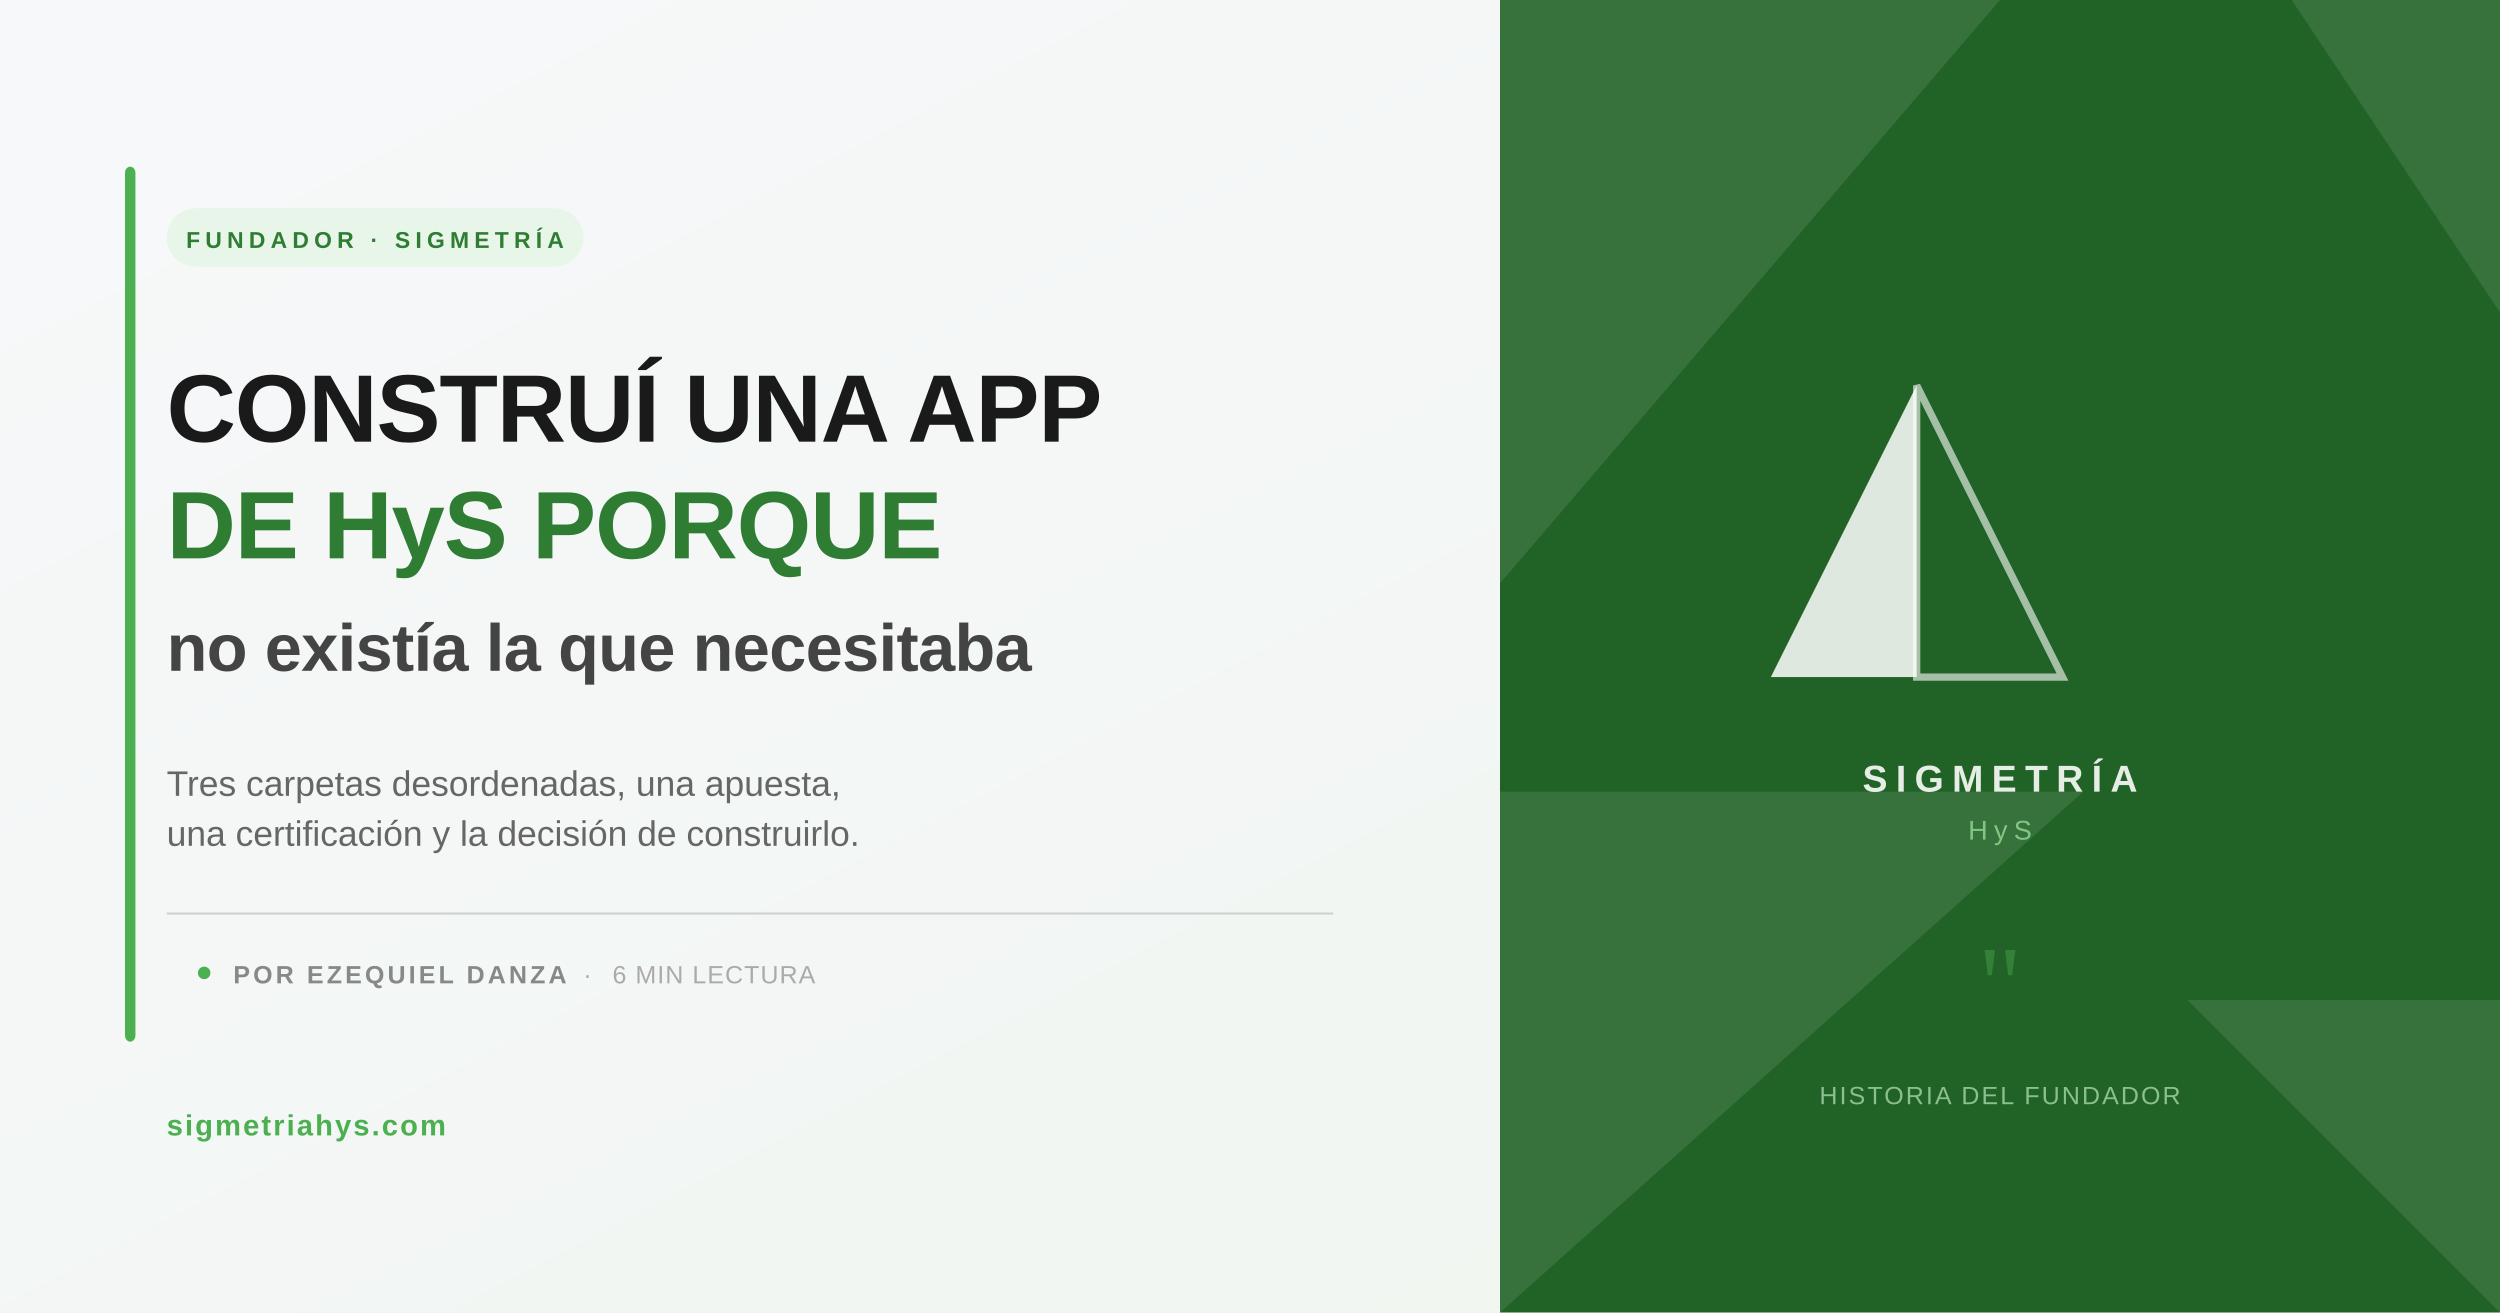
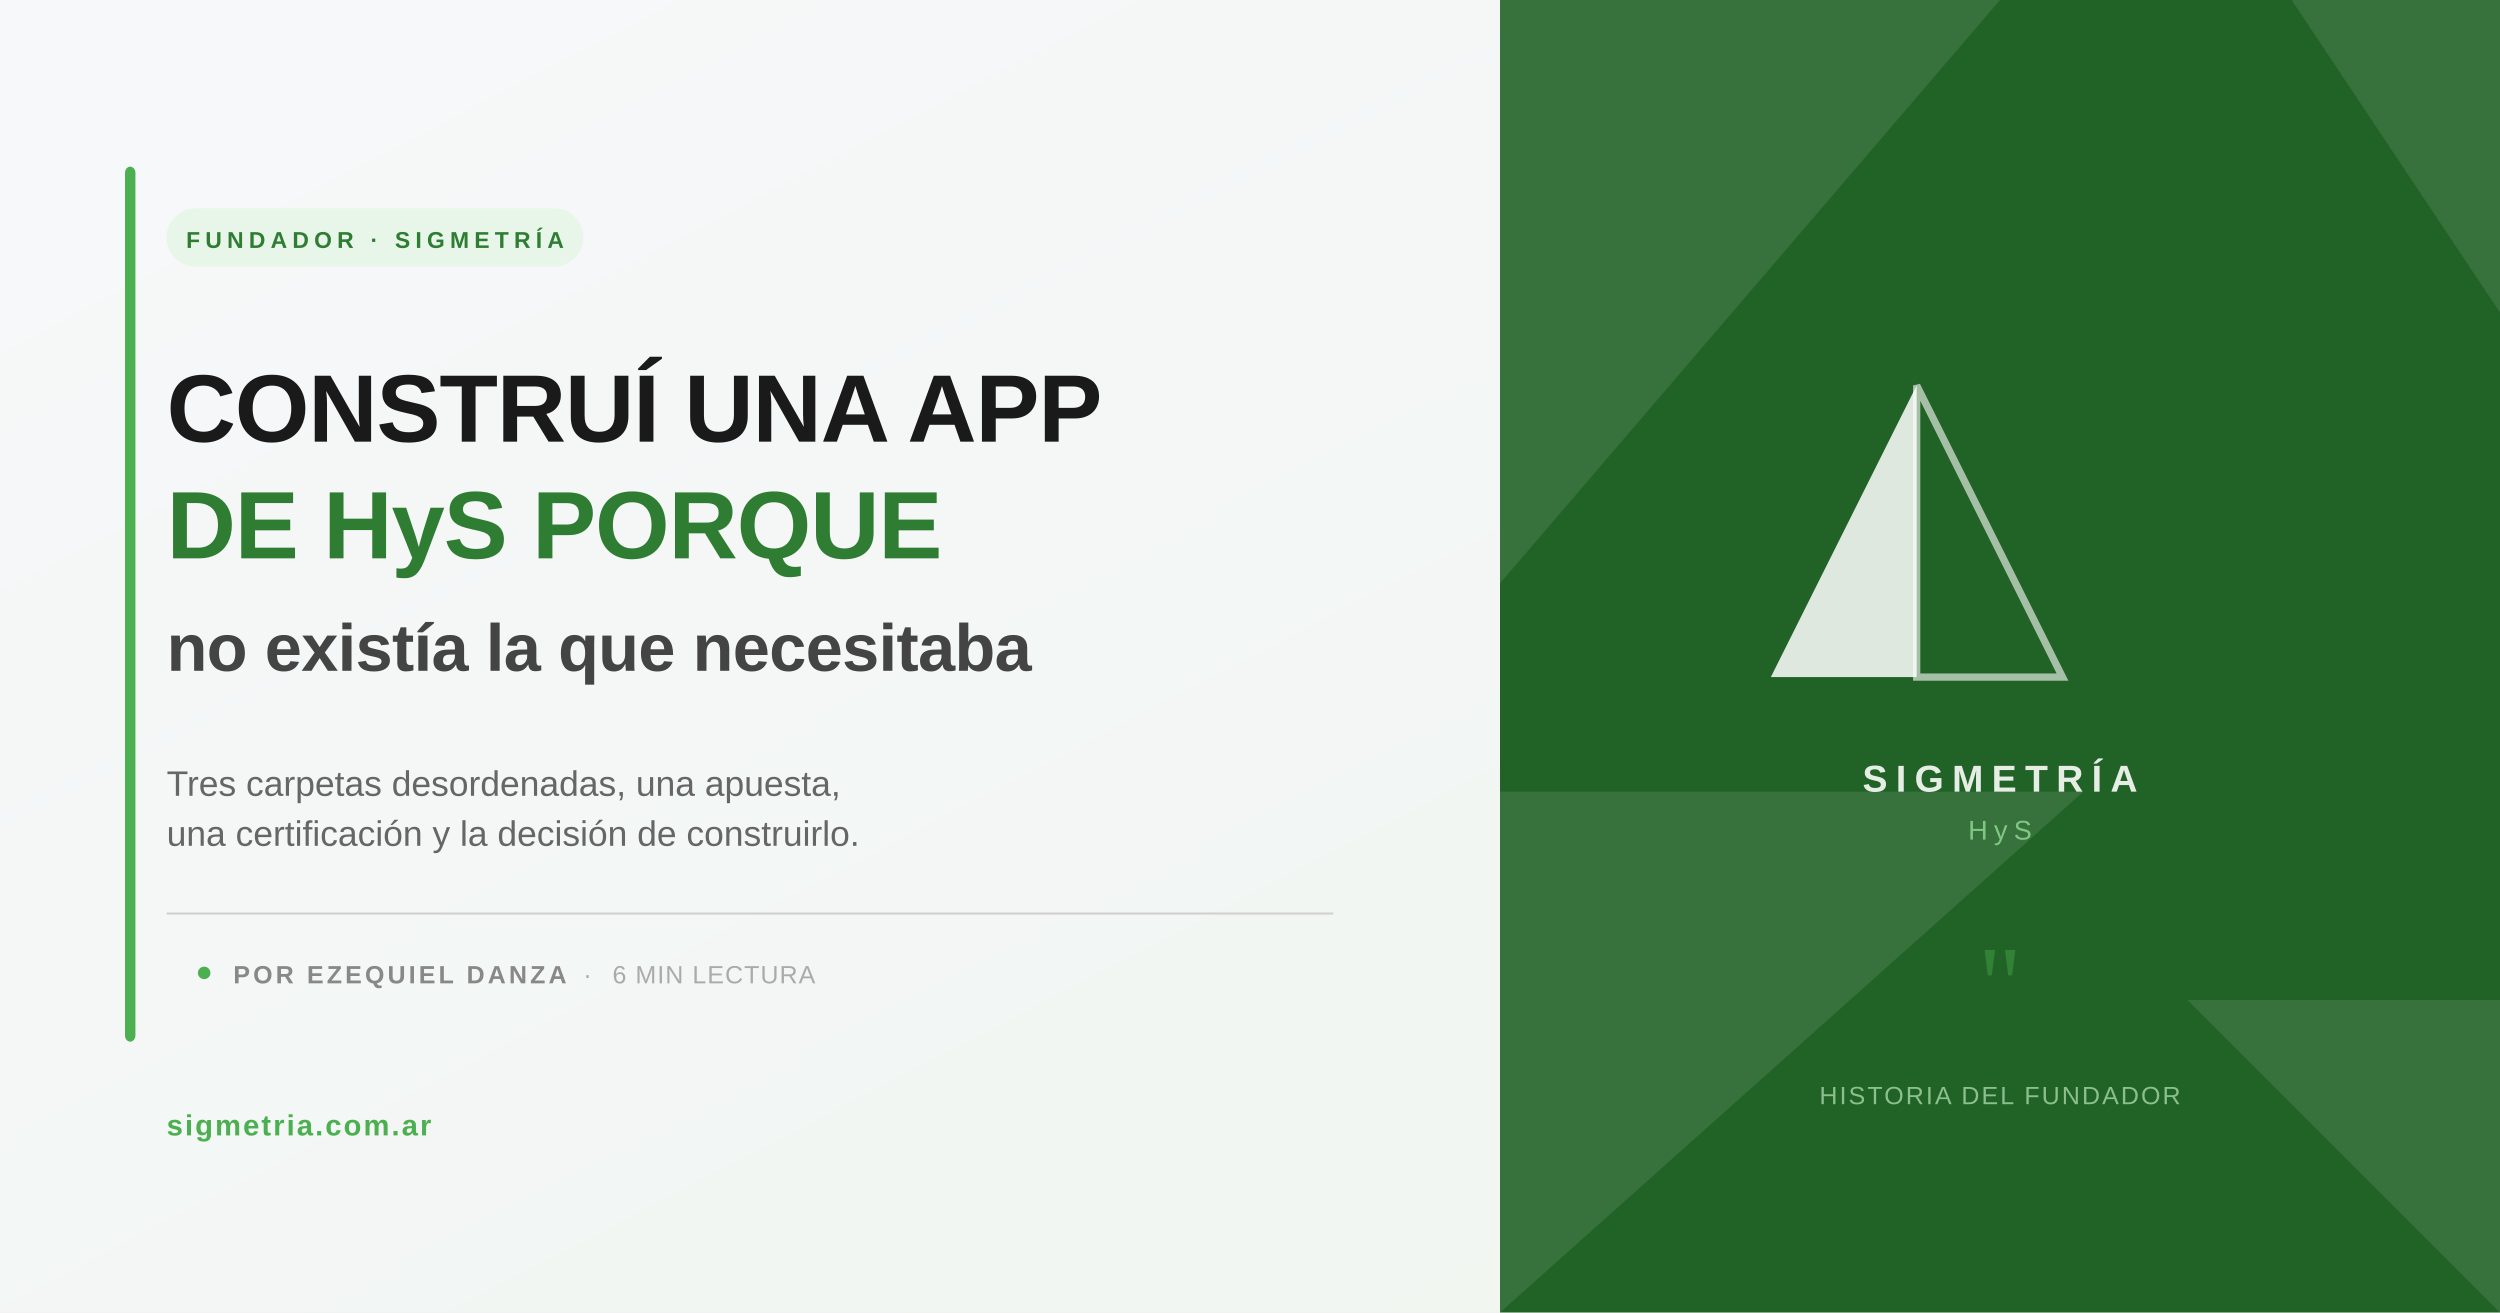
<svg xmlns="http://www.w3.org/2000/svg" width="1200" height="630" viewBox="0 0 1200 630">
  <defs>
    <linearGradient id="bgGrad2" x1="0" y1="0" x2="1" y2="1">
      <stop offset="0%" stop-color="#F7F8FA" />
      <stop offset="100%" stop-color="#EFF5EF" />
    </linearGradient>
    <clipPath id="rightClip2">
      <rect x="720" y="0" width="480" height="630" />
    </clipPath>
  </defs>
  <rect width="1200" height="630" fill="url(#bgGrad2)" />
  <rect x="720" y="0" width="480" height="630" fill="#1B5E20" opacity="0.97" />
  <g clip-path="url(#rightClip2)" opacity="0.1">
    <polygon points="720,0 960,0 720,280" fill="#FFFFFF" />
    <polygon points="1100,0 1200,0 1200,150" fill="#FFFFFF" />
    <polygon points="720,380 1000,380 720,630" fill="#FFFFFF" />
    <polygon points="1050,480 1200,480 1200,630" fill="#FFFFFF" />
  </g>
  <g transform="translate(850, 185)">
    <polygon points="0,140 70,0 70,140" fill="#FFFFFF" opacity="0.85" />
    <polygon points="70,0 140,140 70,140" fill="none" stroke="#FFFFFF" stroke-width="3.5" opacity="0.6" />
  </g>
  <text x="960" y="380" font-family="'Montserrat', 'Helvetica Neue', Arial, sans-serif" font-size="18" font-weight="800" letter-spacing="4" fill="#FFFFFF" opacity="0.88" text-anchor="middle">SIGMETRÍA</text>
  <text x="960" y="403" font-family="'Montserrat', 'Helvetica Neue', Arial, sans-serif" font-size="13" font-weight="400" letter-spacing="3" fill="#81C784" text-anchor="middle">HyS</text>
  <text x="960" y="490" font-family="Georgia, 'Times New Roman', serif" font-size="52" fill="#4CAF50" opacity="0.4" text-anchor="middle">"</text>
  <text x="960" y="530" font-family="'Helvetica Neue', Arial, sans-serif" font-size="12" font-weight="300" letter-spacing="1" fill="#A5D6A7" opacity="0.8" text-anchor="middle">HISTORIA DEL FUNDADOR</text>
  <rect x="60" y="80" width="5" height="420" fill="#4CAF50" rx="3" />
  <rect x="80" y="100" width="200" height="28" rx="14" fill="#E8F5E9" />
  <text x="180" y="119" font-family="'Montserrat', 'Helvetica Neue', Arial, sans-serif" font-size="11" font-weight="700" letter-spacing="2.5" fill="#2E7D33" text-anchor="middle">FUNDADOR · SIGMETRÍA</text>
  <text x="80" y="212" font-family="'Montserrat', 'Helvetica Neue', Arial, sans-serif" font-size="46" font-weight="800" fill="#1A1A1A" letter-spacing="-0.5">CONSTRUÍ UNA APP</text>
  <text x="80" y="268" font-family="'Montserrat', 'Helvetica Neue', Arial, sans-serif" font-size="46" font-weight="800" fill="#2E7D33" letter-spacing="-0.5">DE HyS PORQUE</text>
  <text x="80" y="322" font-family="'Montserrat', 'Helvetica Neue', Arial, sans-serif" font-size="32" font-weight="700" fill="#444444" letter-spacing="-0.3">no existía la que necesitaba</text>
  <text x="80" y="382" font-family="'Helvetica Neue', Arial, sans-serif" font-size="17" font-weight="300" fill="#666666">Tres carpetas desordenadas, una apuesta,</text>
  <text x="80" y="406" font-family="'Helvetica Neue', Arial, sans-serif" font-size="17" font-weight="300" fill="#666666">una certificación y la decisión de construirlo.</text>
  <rect x="80" y="438" width="560" height="1" fill="#D0D0D0" />
  <circle cx="98" cy="467" r="3" fill="#4CAF50" />
  <text x="112" y="472" font-family="'Montserrat', 'Helvetica Neue', Arial, sans-serif" font-size="12" font-weight="700" letter-spacing="1.5" fill="#888888">POR EZEQUIEL DANZA</text>
  <text x="280" y="472" font-family="'Montserrat', 'Helvetica Neue', Arial, sans-serif" font-size="12" fill="#AAAAAA">·</text>
  <text x="294" y="472" font-family="'Montserrat', 'Helvetica Neue', Arial, sans-serif" font-size="12" font-weight="400" letter-spacing="0.5" fill="#AAAAAA">6 MIN LECTURA</text>
-   <text x="80" y="545" font-family="'Montserrat', 'Helvetica Neue', Arial, sans-serif" font-size="14" font-weight="600" letter-spacing="1" fill="#4CAF50">sigmetriahys.com</text>
+   <text x="80" y="545" font-family="'Montserrat', 'Helvetica Neue', Arial, sans-serif" font-size="14" font-weight="600" letter-spacing="1" fill="#4CAF50">sigmetria.com.ar</text>
</svg>
